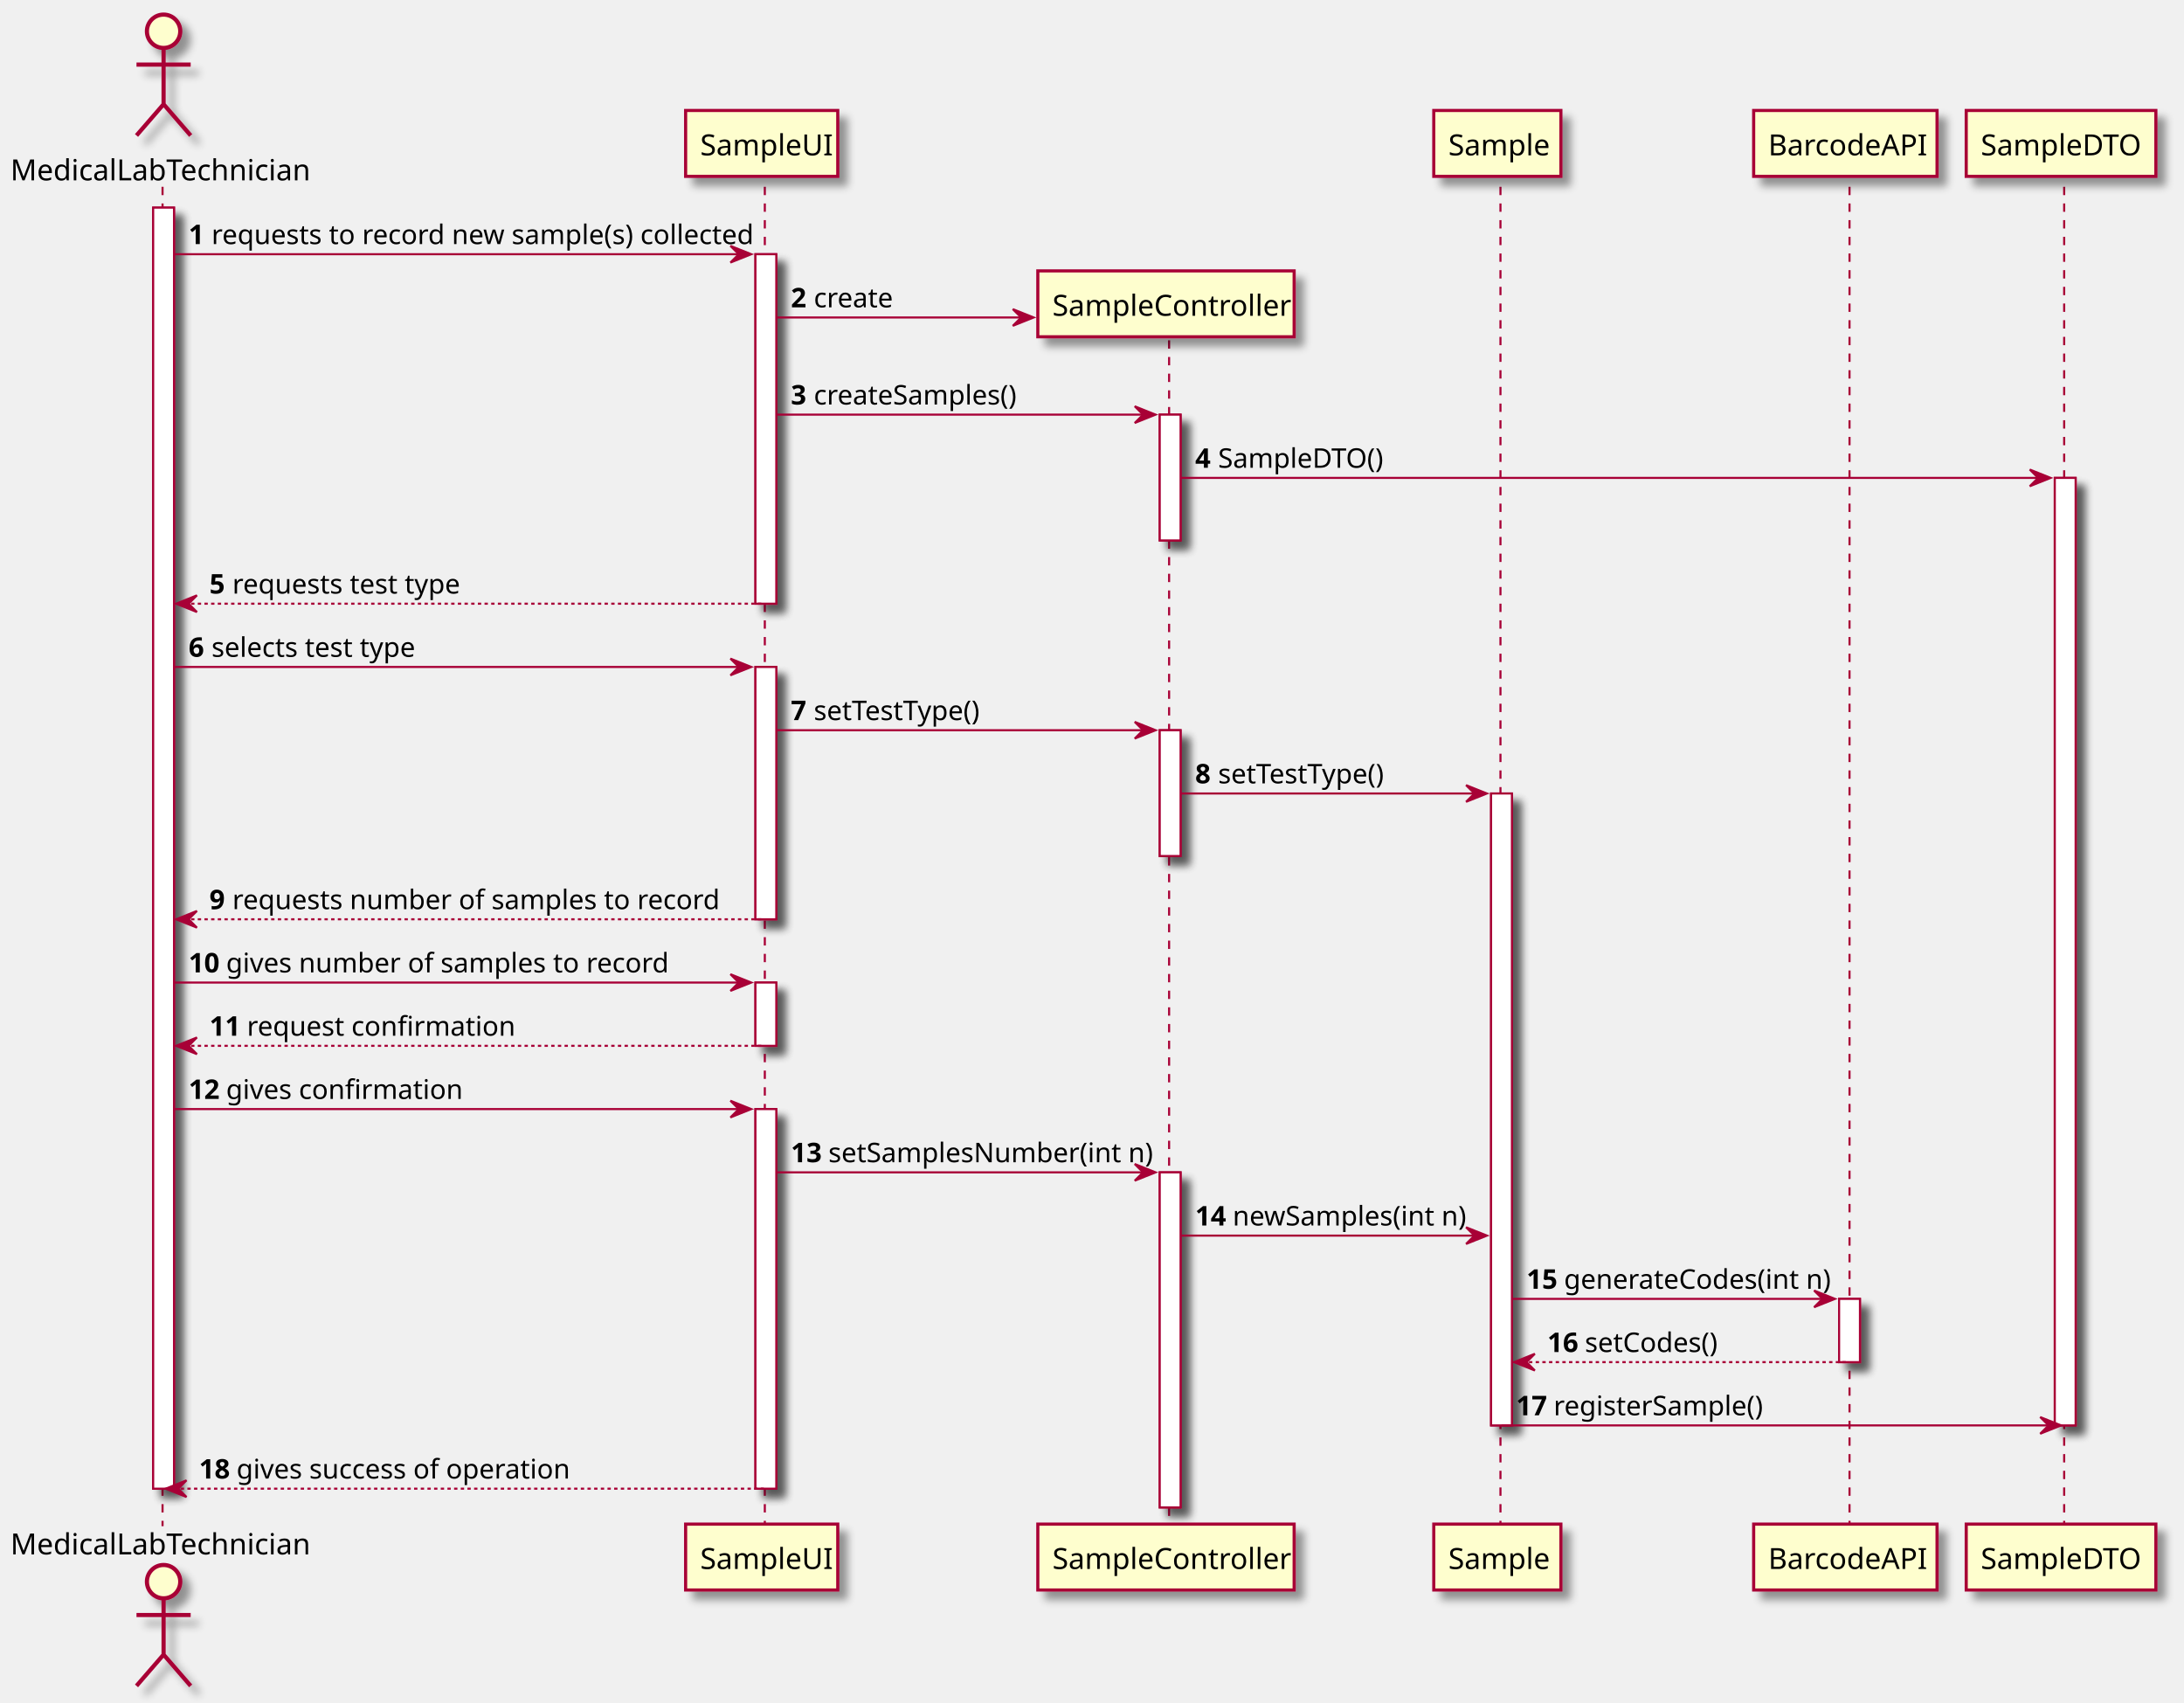
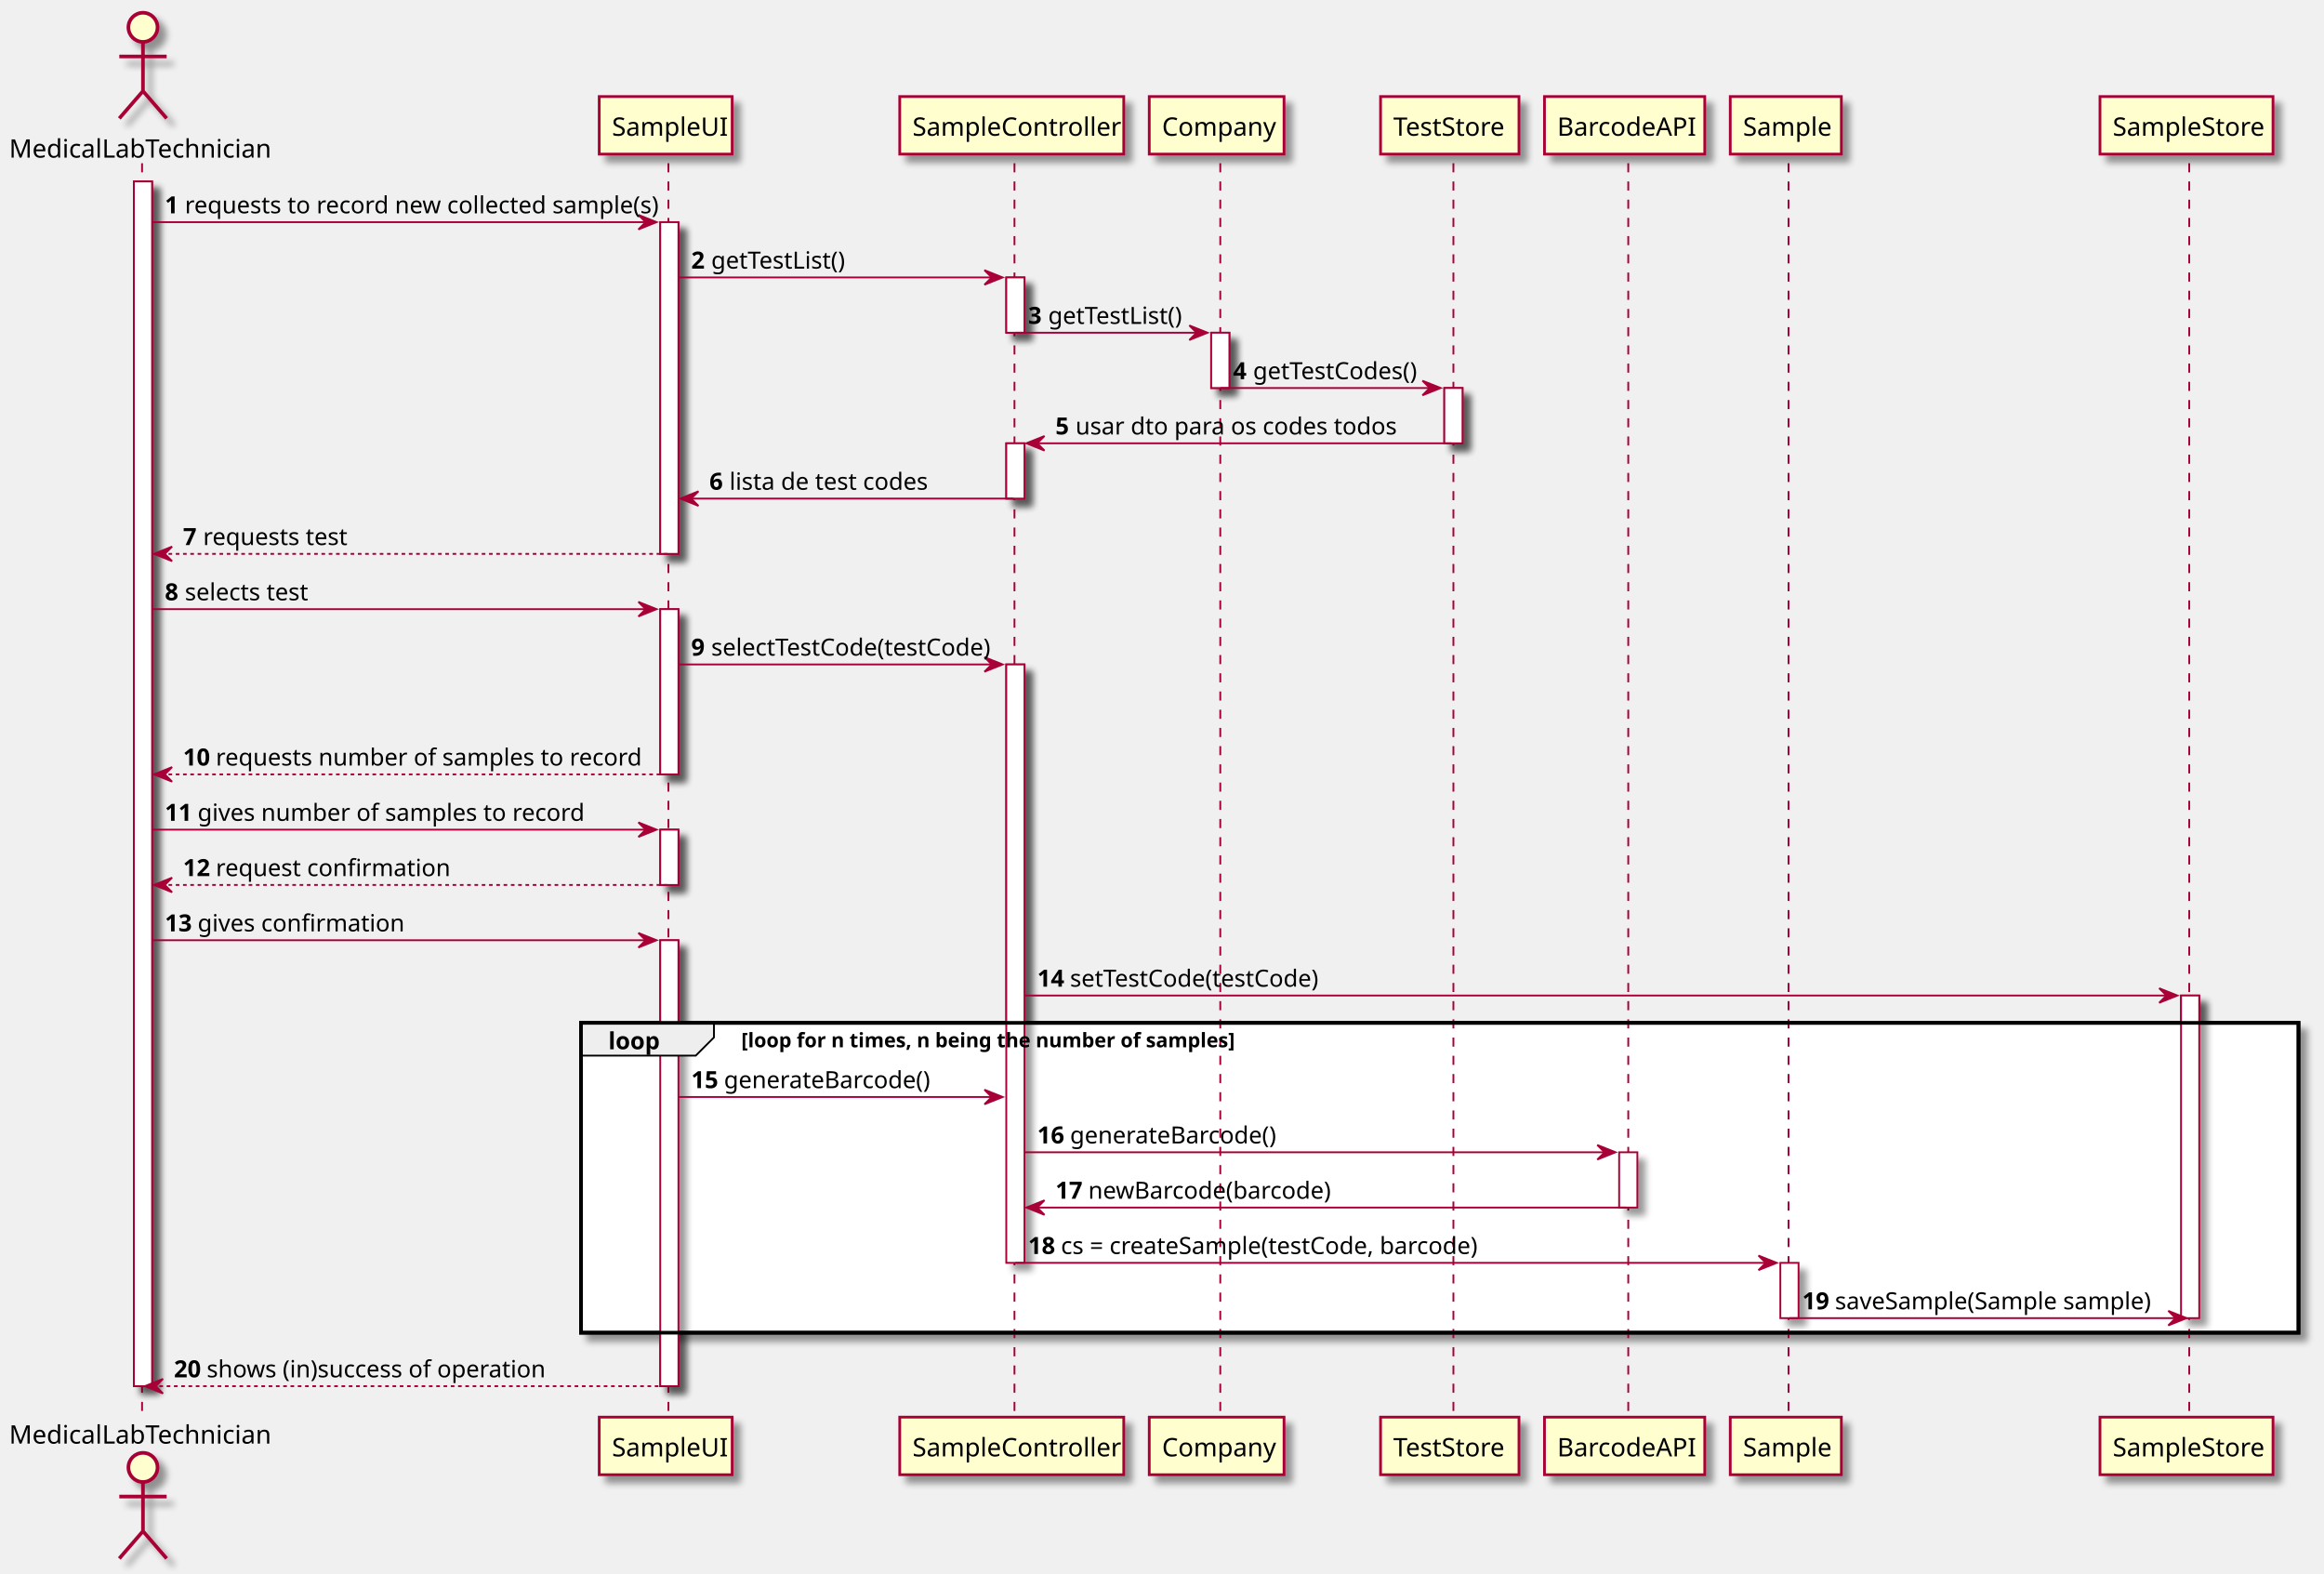
- <svg xmlns="http://www.w3.org/2000/svg" contentScriptType="application/ecmascript" contentStyleType="text/css" height="1021.25px" preserveAspectRatio="none" style="width:1310px;height:1021px;" version="1.1" viewBox="0 0 1310 1021" width="1310px" zoomAndPan="magnify">
+ <svg xmlns="http://www.w3.org/2000/svg" contentScriptType="application/ecmascript" contentStyleType="text/css" height="864px" preserveAspectRatio="none" style="width:1276px;height:864px;" version="1.1" viewBox="0 0 1276 864" width="1276px" zoomAndPan="magnify">
  <defs>
-     <filter height="300%" id="f1pwd1p1tet9v1" width="300%" x="-1" y="-1">
-       <feGaussianBlur result="blurOut" stdDeviation="2.5" />
+     <filter height="300%" id="fnsnmb1s4hesf" width="300%" x="-1" y="-1">
+       <feGaussianBlur result="blurOut" stdDeviation="2.0" />
      <feColorMatrix in="blurOut" result="blurOut2" type="matrix" values="0 0 0 0 0 0 0 0 0 0 0 0 0 0 0 0 0 0 .4 0" />
-       <feOffset dx="5.0" dy="5.0" in="blurOut2" result="blurOut3" />
+       <feOffset dx="4.0" dy="4.0" in="blurOut2" result="blurOut3" />
      <feBlend in="SourceGraphic" in2="blurOut3" mode="normal" />
    </filter>
  </defs>
  <g>
-     <rect fill="#FFFFFF" filter="url(#f1pwd1p1tet9v1)" height="768.232" style="stroke:#A80036;stroke-width:1.25;" width="12.5" x="91.875" y="124.512" />
-     <rect fill="#FFFFFF" filter="url(#f1pwd1p1tet9v1)" height="209.58" style="stroke:#A80036;stroke-width:1.25;" width="12.5" x="453.125" y="152.451" />
-     <rect fill="#FFFFFF" filter="url(#f1pwd1p1tet9v1)" height="151.318" style="stroke:#A80036;stroke-width:1.25;" width="12.5" x="453.125" y="399.971" />
-     <rect fill="#FFFFFF" filter="url(#f1pwd1p1tet9v1)" height="37.94" style="stroke:#A80036;stroke-width:1.25;" width="12.5" x="453.125" y="589.229" />
-     <rect fill="#FFFFFF" filter="url(#f1pwd1p1tet9v1)" height="227.637" style="stroke:#A80036;stroke-width:1.25;" width="12.5" x="453.125" y="665.107" />
-     <rect fill="#FFFFFF" filter="url(#f1pwd1p1tet9v1)" height="75.439" style="stroke:#A80036;stroke-width:1.25;" width="12.5" x="695.625" y="248.652" />
-     <rect fill="#FFFFFF" filter="url(#f1pwd1p1tet9v1)" height="75.439" style="stroke:#A80036;stroke-width:1.25;" width="12.5" x="695.625" y="437.91" />
-     <rect fill="#FFFFFF" filter="url(#f1pwd1p1tet9v1)" height="200.947" style="stroke:#A80036;stroke-width:1.25;" width="12.5" x="695.625" y="703.047" />
-     <rect fill="#FFFFFF" filter="url(#f1pwd1p1tet9v1)" height="378.955" style="stroke:#A80036;stroke-width:1.25;" width="12.5" x="894.375" y="475.85" />
-     <rect fill="#FFFFFF" filter="url(#f1pwd1p1tet9v1)" height="37.94" style="stroke:#A80036;stroke-width:1.25;" width="12.5" x="1103.125" y="778.926" />
-     <rect fill="#FFFFFF" filter="url(#f1pwd1p1tet9v1)" height="568.213" style="stroke:#A80036;stroke-width:1.25;" width="12.5" x="1232.5" y="286.592" />
-     <line style="stroke:#A80036;stroke-width:1.25;stroke-dasharray:5.0,5.0;" x1="97.5" x2="97.5" y1="112.012" y2="915.244" />
-     <line style="stroke:#A80036;stroke-width:1.25;stroke-dasharray:5.0,5.0;" x1="458.75" x2="458.75" y1="112.012" y2="915.244" />
-     <line style="stroke:#A80036;stroke-width:1.25;stroke-dasharray:5.0,5.0;" x1="701.25" x2="701.25" y1="204.082" y2="915.244" />
-     <line style="stroke:#A80036;stroke-width:1.25;stroke-dasharray:5.0,5.0;" x1="900" x2="900" y1="112.012" y2="915.244" />
-     <line style="stroke:#A80036;stroke-width:1.25;stroke-dasharray:5.0,5.0;" x1="1109.375" x2="1109.375" y1="112.012" y2="915.244" />
-     <line style="stroke:#A80036;stroke-width:1.25;stroke-dasharray:5.0,5.0;" x1="1238.125" x2="1238.125" y1="112.012" y2="915.244" />
-     <text fill="#000000" font-family="sans-serif" font-size="17.5" lengthAdjust="spacing" textLength="176.25" x="6.25" y="108.166">MedicalLabTechnician</text>
-     <ellipse cx="98.125" cy="18.75" fill="#FEFECE" filter="url(#f1pwd1p1tet9v1)" rx="10" ry="10" style="stroke:#A80036;stroke-width:2.5;" />
-     <path d="M98.125,28.75 L98.125,62.5 M81.875,38.75 L114.375,38.75 M98.125,62.5 L81.875,81.25 M98.125,62.5 L114.375,81.25 " fill="none" filter="url(#f1pwd1p1tet9v1)" style="stroke:#A80036;stroke-width:2.5;" />
-     <text fill="#000000" font-family="sans-serif" font-size="17.5" lengthAdjust="spacing" textLength="176.25" x="6.25" y="932.161">MedicalLabTechnician</text>
-     <ellipse cx="98.125" cy="948.506" fill="#FEFECE" filter="url(#f1pwd1p1tet9v1)" rx="10" ry="10" style="stroke:#A80036;stroke-width:2.5;" />
-     <path d="M98.125,958.506 L98.125,992.256 M81.875,968.506 L114.375,968.506 M98.125,992.256 L81.875,1011.006 M98.125,992.256 L114.375,1011.006 " fill="none" filter="url(#f1pwd1p1tet9v1)" style="stroke:#A80036;stroke-width:2.5;" />
-     <rect fill="#FEFECE" filter="url(#f1pwd1p1tet9v1)" height="39.512" style="stroke:#A80036;stroke-width:1.875;" width="91.25" x="411.25" y="66.25" />
-     <text fill="#000000" font-family="sans-serif" font-size="17.5" lengthAdjust="spacing" textLength="73.75" x="420" y="93.166">SampleUI</text>
-     <rect fill="#FEFECE" filter="url(#f1pwd1p1tet9v1)" height="39.512" style="stroke:#A80036;stroke-width:1.875;" width="91.25" x="411.25" y="913.994" />
-     <text fill="#000000" font-family="sans-serif" font-size="17.5" lengthAdjust="spacing" textLength="73.75" x="420" y="940.911">SampleUI</text>
-     <rect fill="#FEFECE" filter="url(#f1pwd1p1tet9v1)" height="39.512" style="stroke:#A80036;stroke-width:1.875;" width="153.75" x="622.5" y="913.994" />
-     <text fill="#000000" font-family="sans-serif" font-size="17.5" lengthAdjust="spacing" textLength="136.25" x="631.25" y="940.911">SampleController</text>
-     <rect fill="#FEFECE" filter="url(#f1pwd1p1tet9v1)" height="39.512" style="stroke:#A80036;stroke-width:1.875;" width="76.25" x="860" y="66.25" />
-     <text fill="#000000" font-family="sans-serif" font-size="17.5" lengthAdjust="spacing" textLength="58.75" x="868.75" y="93.166">Sample</text>
-     <rect fill="#FEFECE" filter="url(#f1pwd1p1tet9v1)" height="39.512" style="stroke:#A80036;stroke-width:1.875;" width="76.25" x="860" y="913.994" />
-     <text fill="#000000" font-family="sans-serif" font-size="17.5" lengthAdjust="spacing" textLength="58.75" x="868.75" y="940.911">Sample</text>
-     <rect fill="#FEFECE" filter="url(#f1pwd1p1tet9v1)" height="39.512" style="stroke:#A80036;stroke-width:1.875;" width="110" x="1051.875" y="66.25" />
-     <text fill="#000000" font-family="sans-serif" font-size="17.5" lengthAdjust="spacing" textLength="92.5" x="1060.625" y="93.166">BarcodeAPI</text>
-     <rect fill="#FEFECE" filter="url(#f1pwd1p1tet9v1)" height="39.512" style="stroke:#A80036;stroke-width:1.875;" width="110" x="1051.875" y="913.994" />
-     <text fill="#000000" font-family="sans-serif" font-size="17.5" lengthAdjust="spacing" textLength="92.5" x="1060.625" y="940.911">BarcodeAPI</text>
-     <rect fill="#FEFECE" filter="url(#f1pwd1p1tet9v1)" height="39.512" style="stroke:#A80036;stroke-width:1.875;" width="113.75" x="1179.375" y="66.25" />
-     <text fill="#000000" font-family="sans-serif" font-size="17.5" lengthAdjust="spacing" textLength="96.25" x="1188.125" y="93.166">SampleDTO</text>
-     <rect fill="#FEFECE" filter="url(#f1pwd1p1tet9v1)" height="39.512" style="stroke:#A80036;stroke-width:1.875;" width="113.75" x="1179.375" y="913.994" />
-     <text fill="#000000" font-family="sans-serif" font-size="17.5" lengthAdjust="spacing" textLength="96.25" x="1188.125" y="940.911">SampleDTO</text>
-     <rect fill="#FFFFFF" filter="url(#f1pwd1p1tet9v1)" height="768.232" style="stroke:#A80036;stroke-width:1.25;" width="12.5" x="91.875" y="124.512" />
-     <rect fill="#FFFFFF" filter="url(#f1pwd1p1tet9v1)" height="209.58" style="stroke:#A80036;stroke-width:1.25;" width="12.5" x="453.125" y="152.451" />
-     <rect fill="#FFFFFF" filter="url(#f1pwd1p1tet9v1)" height="151.318" style="stroke:#A80036;stroke-width:1.25;" width="12.5" x="453.125" y="399.971" />
-     <rect fill="#FFFFFF" filter="url(#f1pwd1p1tet9v1)" height="37.94" style="stroke:#A80036;stroke-width:1.25;" width="12.5" x="453.125" y="589.229" />
-     <rect fill="#FFFFFF" filter="url(#f1pwd1p1tet9v1)" height="227.637" style="stroke:#A80036;stroke-width:1.25;" width="12.5" x="453.125" y="665.107" />
-     <rect fill="#FFFFFF" filter="url(#f1pwd1p1tet9v1)" height="75.439" style="stroke:#A80036;stroke-width:1.25;" width="12.5" x="695.625" y="248.652" />
-     <rect fill="#FFFFFF" filter="url(#f1pwd1p1tet9v1)" height="75.439" style="stroke:#A80036;stroke-width:1.25;" width="12.5" x="695.625" y="437.91" />
-     <rect fill="#FFFFFF" filter="url(#f1pwd1p1tet9v1)" height="200.947" style="stroke:#A80036;stroke-width:1.25;" width="12.5" x="695.625" y="703.047" />
-     <rect fill="#FFFFFF" filter="url(#f1pwd1p1tet9v1)" height="378.955" style="stroke:#A80036;stroke-width:1.25;" width="12.5" x="894.375" y="475.85" />
-     <rect fill="#FFFFFF" filter="url(#f1pwd1p1tet9v1)" height="37.94" style="stroke:#A80036;stroke-width:1.25;" width="12.5" x="1103.125" y="778.926" />
-     <rect fill="#FFFFFF" filter="url(#f1pwd1p1tet9v1)" height="568.213" style="stroke:#A80036;stroke-width:1.25;" width="12.5" x="1232.5" y="286.592" />
-     <polygon fill="#A80036" points="438.125,147.451,450.625,152.451,438.125,157.451,443.125,152.451" style="stroke:#A80036;stroke-width:1.25;" />
-     <line style="stroke:#A80036;stroke-width:1.25;" x1="104.375" x2="445.625" y1="152.451" y2="152.451" />
-     <text fill="#000000" font-family="sans-serif" font-size="16.25" font-weight="bold" lengthAdjust="spacing" textLength="8.75" x="113.125" y="146.381">1</text>
-     <text fill="#000000" font-family="sans-serif" font-size="16.25" lengthAdjust="spacing" textLength="311.25" x="126.875" y="146.381">requests to record new sample(s) collected</text>
-     <polygon fill="#A80036" points="607.5,185.391,620,190.391,607.5,195.391,612.5,190.391" style="stroke:#A80036;stroke-width:1.25;" />
-     <line style="stroke:#A80036;stroke-width:1.25;" x1="465.625" x2="615" y1="190.391" y2="190.391" />
-     <text fill="#000000" font-family="sans-serif" font-size="16.25" font-weight="bold" lengthAdjust="spacing" textLength="8.75" x="474.375" y="184.32">2</text>
-     <text fill="#000000" font-family="sans-serif" font-size="16.25" lengthAdjust="spacing" textLength="45" x="488.125" y="184.32">create</text>
-     <rect fill="#FEFECE" filter="url(#f1pwd1p1tet9v1)" height="39.512" style="stroke:#A80036;stroke-width:1.875;" width="153.75" x="622.5" y="162.451" />
-     <text fill="#000000" font-family="sans-serif" font-size="17.5" lengthAdjust="spacing" textLength="136.25" x="631.25" y="189.368">SampleController</text>
-     <polygon fill="#A80036" points="680.625,243.652,693.125,248.652,680.625,253.652,685.625,248.652" style="stroke:#A80036;stroke-width:1.25;" />
-     <line style="stroke:#A80036;stroke-width:1.25;" x1="465.625" x2="688.125" y1="248.652" y2="248.652" />
-     <text fill="#000000" font-family="sans-serif" font-size="16.25" font-weight="bold" lengthAdjust="spacing" textLength="8.75" x="474.375" y="242.582">3</text>
-     <text fill="#000000" font-family="sans-serif" font-size="16.25" lengthAdjust="spacing" textLength="118.75" x="488.125" y="242.582">createSamples()</text>
-     <polygon fill="#A80036" points="1217.5,281.592,1230,286.592,1217.5,291.592,1222.5,286.592" style="stroke:#A80036;stroke-width:1.25;" />
-     <line style="stroke:#A80036;stroke-width:1.25;" x1="708.125" x2="1225" y1="286.592" y2="286.592" />
-     <text fill="#000000" font-family="sans-serif" font-size="16.25" font-weight="bold" lengthAdjust="spacing" textLength="8.75" x="716.875" y="280.521">4</text>
-     <text fill="#000000" font-family="sans-serif" font-size="16.25" lengthAdjust="spacing" textLength="97.5" x="730.625" y="280.521">SampleDTO()</text>
-     <polygon fill="#A80036" points="118.125,357.031,105.625,362.031,118.125,367.031,113.125,362.031" style="stroke:#A80036;stroke-width:1.25;" />
-     <line style="stroke:#A80036;stroke-width:1.25;stroke-dasharray:2.0,2.0;" x1="110.625" x2="458.125" y1="362.031" y2="362.031" />
-     <text fill="#000000" font-family="sans-serif" font-size="16.25" font-weight="bold" lengthAdjust="spacing" textLength="8.75" x="125.625" y="355.961">5</text>
-     <text fill="#000000" font-family="sans-serif" font-size="16.25" lengthAdjust="spacing" textLength="131.25" x="139.375" y="355.961">requests test type</text>
-     <polygon fill="#A80036" points="438.125,394.971,450.625,399.971,438.125,404.971,443.125,399.971" style="stroke:#A80036;stroke-width:1.25;" />
-     <line style="stroke:#A80036;stroke-width:1.25;" x1="104.375" x2="445.625" y1="399.971" y2="399.971" />
-     <text fill="#000000" font-family="sans-serif" font-size="16.25" font-weight="bold" lengthAdjust="spacing" textLength="8.75" x="113.125" y="393.9">6</text>
-     <text fill="#000000" font-family="sans-serif" font-size="16.25" lengthAdjust="spacing" textLength="121.25" x="126.875" y="393.9">selects test type</text>
-     <polygon fill="#A80036" points="680.625,432.91,693.125,437.91,680.625,442.91,685.625,437.91" style="stroke:#A80036;stroke-width:1.25;" />
-     <line style="stroke:#A80036;stroke-width:1.25;" x1="465.625" x2="688.125" y1="437.91" y2="437.91" />
-     <text fill="#000000" font-family="sans-serif" font-size="16.25" font-weight="bold" lengthAdjust="spacing" textLength="8.75" x="474.375" y="431.84">7</text>
-     <text fill="#000000" font-family="sans-serif" font-size="16.25" lengthAdjust="spacing" textLength="98.75" x="488.125" y="431.84">setTestType()</text>
-     <polygon fill="#A80036" points="879.375,470.85,891.875,475.85,879.375,480.85,884.375,475.85" style="stroke:#A80036;stroke-width:1.25;" />
-     <line style="stroke:#A80036;stroke-width:1.25;" x1="708.125" x2="886.875" y1="475.85" y2="475.85" />
-     <text fill="#000000" font-family="sans-serif" font-size="16.25" font-weight="bold" lengthAdjust="spacing" textLength="8.75" x="716.875" y="469.779">8</text>
-     <text fill="#000000" font-family="sans-serif" font-size="16.25" lengthAdjust="spacing" textLength="98.75" x="730.625" y="469.779">setTestType()</text>
-     <polygon fill="#A80036" points="118.125,546.289,105.625,551.289,118.125,556.289,113.125,551.289" style="stroke:#A80036;stroke-width:1.25;" />
-     <line style="stroke:#A80036;stroke-width:1.25;stroke-dasharray:2.0,2.0;" x1="110.625" x2="458.125" y1="551.289" y2="551.289" />
-     <text fill="#000000" font-family="sans-serif" font-size="16.25" font-weight="bold" lengthAdjust="spacing" textLength="8.75" x="125.625" y="545.218">9</text>
-     <text fill="#000000" font-family="sans-serif" font-size="16.25" lengthAdjust="spacing" textLength="273.75" x="139.375" y="545.218">requests number of samples to record</text>
-     <polygon fill="#A80036" points="438.125,584.229,450.625,589.229,438.125,594.229,443.125,589.229" style="stroke:#A80036;stroke-width:1.25;" />
-     <line style="stroke:#A80036;stroke-width:1.25;" x1="104.375" x2="445.625" y1="589.229" y2="589.229" />
-     <text fill="#000000" font-family="sans-serif" font-size="16.25" font-weight="bold" lengthAdjust="spacing" textLength="17.5" x="113.125" y="583.158">10</text>
-     <text fill="#000000" font-family="sans-serif" font-size="16.25" lengthAdjust="spacing" textLength="247.5" x="135.625" y="583.158">gives number of samples to record</text>
-     <polygon fill="#A80036" points="118.125,622.168,105.625,627.168,118.125,632.168,113.125,627.168" style="stroke:#A80036;stroke-width:1.25;" />
-     <line style="stroke:#A80036;stroke-width:1.25;stroke-dasharray:2.0,2.0;" x1="110.625" x2="458.125" y1="627.168" y2="627.168" />
-     <text fill="#000000" font-family="sans-serif" font-size="16.25" font-weight="bold" lengthAdjust="spacing" textLength="17.5" x="125.625" y="621.097">11</text>
-     <text fill="#000000" font-family="sans-serif" font-size="16.25" lengthAdjust="spacing" textLength="146.25" x="148.125" y="621.097">request confirmation</text>
-     <polygon fill="#A80036" points="438.125,660.107,450.625,665.107,438.125,670.107,443.125,665.107" style="stroke:#A80036;stroke-width:1.25;" />
-     <line style="stroke:#A80036;stroke-width:1.25;" x1="104.375" x2="445.625" y1="665.107" y2="665.107" />
-     <text fill="#000000" font-family="sans-serif" font-size="16.25" font-weight="bold" lengthAdjust="spacing" textLength="17.5" x="113.125" y="659.037">12</text>
-     <text fill="#000000" font-family="sans-serif" font-size="16.25" lengthAdjust="spacing" textLength="128.75" x="135.625" y="659.037">gives confirmation</text>
-     <polygon fill="#A80036" points="680.625,698.047,693.125,703.047,680.625,708.047,685.625,703.047" style="stroke:#A80036;stroke-width:1.25;" />
-     <line style="stroke:#A80036;stroke-width:1.25;" x1="465.625" x2="688.125" y1="703.047" y2="703.047" />
-     <text fill="#000000" font-family="sans-serif" font-size="16.25" font-weight="bold" lengthAdjust="spacing" textLength="17.5" x="474.375" y="696.976">13</text>
-     <text fill="#000000" font-family="sans-serif" font-size="16.25" lengthAdjust="spacing" textLength="183.75" x="496.875" y="696.976">setSamplesNumber(int n)</text>
-     <polygon fill="#A80036" points="879.375,735.986,891.875,740.986,879.375,745.986,884.375,740.986" style="stroke:#A80036;stroke-width:1.25;" />
-     <line style="stroke:#A80036;stroke-width:1.25;" x1="708.125" x2="886.875" y1="740.986" y2="740.986" />
-     <text fill="#000000" font-family="sans-serif" font-size="16.25" font-weight="bold" lengthAdjust="spacing" textLength="17.5" x="716.875" y="734.916">14</text>
-     <text fill="#000000" font-family="sans-serif" font-size="16.25" lengthAdjust="spacing" textLength="133.75" x="739.375" y="734.916">newSamples(int n)</text>
-     <polygon fill="#A80036" points="1088.125,773.926,1100.625,778.926,1088.125,783.926,1093.125,778.926" style="stroke:#A80036;stroke-width:1.25;" />
-     <line style="stroke:#A80036;stroke-width:1.25;" x1="906.875" x2="1095.625" y1="778.926" y2="778.926" />
-     <text fill="#000000" font-family="sans-serif" font-size="16.25" font-weight="bold" lengthAdjust="spacing" textLength="17.5" x="915.625" y="772.855">15</text>
-     <text fill="#000000" font-family="sans-serif" font-size="16.25" lengthAdjust="spacing" textLength="150" x="938.125" y="772.855">generateCodes(int n)</text>
-     <polygon fill="#A80036" points="920.625,811.865,908.125,816.865,920.625,821.865,915.625,816.865" style="stroke:#A80036;stroke-width:1.25;" />
-     <line style="stroke:#A80036;stroke-width:1.25;stroke-dasharray:2.0,2.0;" x1="913.125" x2="1108.125" y1="816.865" y2="816.865" />
-     <text fill="#000000" font-family="sans-serif" font-size="16.25" font-weight="bold" lengthAdjust="spacing" textLength="17.5" x="928.125" y="810.795">16</text>
-     <text fill="#000000" font-family="sans-serif" font-size="16.25" lengthAdjust="spacing" textLength="78.75" x="950.625" y="810.795">setCodes()</text>
-     <polygon fill="#A80036" points="1223.75,849.805,1236.25,854.805,1223.75,859.805,1228.75,854.805" style="stroke:#A80036;stroke-width:1.25;" />
-     <line style="stroke:#A80036;stroke-width:1.25;" x1="900.625" x2="1231.25" y1="854.805" y2="854.805" />
-     <text fill="#000000" font-family="sans-serif" font-size="16.25" font-weight="bold" lengthAdjust="spacing" textLength="17.5" x="909.375" y="848.734">17</text>
-     <text fill="#000000" font-family="sans-serif" font-size="16.25" lengthAdjust="spacing" textLength="118.75" x="931.875" y="848.734">registerSample()</text>
-     <polygon fill="#A80036" points="111.875,887.744,99.375,892.744,111.875,897.744,106.875,892.744" style="stroke:#A80036;stroke-width:1.25;" />
-     <line style="stroke:#A80036;stroke-width:1.25;stroke-dasharray:2.0,2.0;" x1="104.375" x2="458.125" y1="892.744" y2="892.744" />
-     <text fill="#000000" font-family="sans-serif" font-size="16.25" font-weight="bold" lengthAdjust="spacing" textLength="17.5" x="119.375" y="886.674">18</text>
-     <text fill="#000000" font-family="sans-serif" font-size="16.25" lengthAdjust="spacing" textLength="191.25" x="141.875" y="886.674">gives success of operation</text>
+     <rect fill="#FFFFFF" filter="url(#fnsnmb1s4hesf)" height="661.383" style="stroke:#A80036;stroke-width:1.0;" width="10" x="73.5" y="99.609" />
+     <rect fill="#FFFFFF" filter="url(#fnsnmb1s4hesf)" height="182.109" style="stroke:#A80036;stroke-width:1.0;" width="10" x="362.5" y="121.961" />
+     <rect fill="#FFFFFF" filter="url(#fnsnmb1s4hesf)" height="90.703" style="stroke:#A80036;stroke-width:1.0;" width="10" x="362.5" y="334.422" />
+     <rect fill="#FFFFFF" filter="url(#fnsnmb1s4hesf)" height="30.352" style="stroke:#A80036;stroke-width:1.0;" width="10" x="362.5" y="455.477" />
+     <rect fill="#FFFFFF" filter="url(#fnsnmb1s4hesf)" height="244.812" style="stroke:#A80036;stroke-width:1.0;" width="10" x="362.5" y="516.18" />
+     <rect fill="#FFFFFF" filter="url(#fnsnmb1s4hesf)" height="30.352" style="stroke:#A80036;stroke-width:1.0;" width="10" x="552.5" y="152.312" />
+     <rect fill="#FFFFFF" filter="url(#fnsnmb1s4hesf)" height="30.352" style="stroke:#A80036;stroke-width:1.0;" width="10" x="552.5" y="243.367" />
+     <rect fill="#FFFFFF" filter="url(#fnsnmb1s4hesf)" height="328.516" style="stroke:#A80036;stroke-width:1.0;" width="10" x="552.5" y="364.773" />
+     <rect fill="#FFFFFF" filter="url(#fnsnmb1s4hesf)" height="30.352" style="stroke:#A80036;stroke-width:1.0;" width="10" x="665" y="182.664" />
+     <rect fill="#FFFFFF" filter="url(#fnsnmb1s4hesf)" height="30.352" style="stroke:#A80036;stroke-width:1.0;" width="10" x="793" y="213.016" />
+     <rect fill="#FFFFFF" filter="url(#fnsnmb1s4hesf)" height="30.352" style="stroke:#A80036;stroke-width:1.0;" width="10" x="889" y="632.586" />
+     <rect fill="#FFFFFF" filter="url(#fnsnmb1s4hesf)" height="30.352" style="stroke:#A80036;stroke-width:1.0;" width="10" x="977.5" y="693.289" />
+     <rect fill="#FFFFFF" filter="url(#fnsnmb1s4hesf)" height="177.109" style="stroke:#A80036;stroke-width:1.0;" width="10" x="1197.5" y="546.531" />
+     <rect fill="#FFFFFF" filter="url(#fnsnmb1s4hesf)" height="170.109" style="stroke:#000000;stroke-width:2.0;" width="943" x="319" y="561.531" />
+     <line style="stroke:#A80036;stroke-width:1.0;stroke-dasharray:5.0,5.0;" x1="78" x2="78" y1="89.609" y2="778.992" />
+     <line style="stroke:#A80036;stroke-width:1.0;stroke-dasharray:5.0,5.0;" x1="367" x2="367" y1="89.609" y2="778.992" />
+     <line style="stroke:#A80036;stroke-width:1.0;stroke-dasharray:5.0,5.0;" x1="557" x2="557" y1="89.609" y2="778.992" />
+     <line style="stroke:#A80036;stroke-width:1.0;stroke-dasharray:5.0,5.0;" x1="670" x2="670" y1="89.609" y2="778.992" />
+     <line style="stroke:#A80036;stroke-width:1.0;stroke-dasharray:5.0,5.0;" x1="798" x2="798" y1="89.609" y2="778.992" />
+     <line style="stroke:#A80036;stroke-width:1.0;stroke-dasharray:5.0,5.0;" x1="894" x2="894" y1="89.609" y2="778.992" />
+     <line style="stroke:#A80036;stroke-width:1.0;stroke-dasharray:5.0,5.0;" x1="982" x2="982" y1="89.609" y2="778.992" />
+     <line style="stroke:#A80036;stroke-width:1.0;stroke-dasharray:5.0,5.0;" x1="1202" x2="1202" y1="89.609" y2="778.992" />
+     <text fill="#000000" font-family="sans-serif" font-size="14" lengthAdjust="spacing" textLength="141" x="5" y="86.533">MedicalLabTechnician</text>
+     <ellipse cx="78.5" cy="15" fill="#FEFECE" filter="url(#fnsnmb1s4hesf)" rx="8" ry="8" style="stroke:#A80036;stroke-width:2.0;" />
+     <path d="M78.5,23 L78.5,50 M65.5,31 L91.5,31 M78.5,50 L65.5,65 M78.5,50 L91.5,65 " fill="none" filter="url(#fnsnmb1s4hesf)" style="stroke:#A80036;stroke-width:2.0;" />
+     <text fill="#000000" font-family="sans-serif" font-size="14" lengthAdjust="spacing" textLength="141" x="5" y="792.525">MedicalLabTechnician</text>
+     <ellipse cx="78.5" cy="805.602" fill="#FEFECE" filter="url(#fnsnmb1s4hesf)" rx="8" ry="8" style="stroke:#A80036;stroke-width:2.0;" />
+     <path d="M78.5,813.602 L78.5,840.602 M65.5,821.602 L91.5,821.602 M78.5,840.602 L65.5,855.602 M78.5,840.602 L91.5,855.602 " fill="none" filter="url(#fnsnmb1s4hesf)" style="stroke:#A80036;stroke-width:2.0;" />
+     <rect fill="#FEFECE" filter="url(#fnsnmb1s4hesf)" height="31.609" style="stroke:#A80036;stroke-width:1.5;" width="73" x="329" y="53" />
+     <text fill="#000000" font-family="sans-serif" font-size="14" lengthAdjust="spacing" textLength="59" x="336" y="74.533">SampleUI</text>
+     <rect fill="#FEFECE" filter="url(#fnsnmb1s4hesf)" height="31.609" style="stroke:#A80036;stroke-width:1.5;" width="73" x="329" y="777.992" />
+     <text fill="#000000" font-family="sans-serif" font-size="14" lengthAdjust="spacing" textLength="59" x="336" y="799.525">SampleUI</text>
+     <rect fill="#FEFECE" filter="url(#fnsnmb1s4hesf)" height="31.609" style="stroke:#A80036;stroke-width:1.5;" width="123" x="494" y="53" />
+     <text fill="#000000" font-family="sans-serif" font-size="14" lengthAdjust="spacing" textLength="109" x="501" y="74.533">SampleController</text>
+     <rect fill="#FEFECE" filter="url(#fnsnmb1s4hesf)" height="31.609" style="stroke:#A80036;stroke-width:1.5;" width="123" x="494" y="777.992" />
+     <text fill="#000000" font-family="sans-serif" font-size="14" lengthAdjust="spacing" textLength="109" x="501" y="799.525">SampleController</text>
+     <rect fill="#FEFECE" filter="url(#fnsnmb1s4hesf)" height="31.609" style="stroke:#A80036;stroke-width:1.5;" width="74" x="631" y="53" />
+     <text fill="#000000" font-family="sans-serif" font-size="14" lengthAdjust="spacing" textLength="60" x="638" y="74.533">Company</text>
+     <rect fill="#FEFECE" filter="url(#fnsnmb1s4hesf)" height="31.609" style="stroke:#A80036;stroke-width:1.5;" width="74" x="631" y="777.992" />
+     <text fill="#000000" font-family="sans-serif" font-size="14" lengthAdjust="spacing" textLength="60" x="638" y="799.525">Company</text>
+     <rect fill="#FEFECE" filter="url(#fnsnmb1s4hesf)" height="31.609" style="stroke:#A80036;stroke-width:1.5;" width="76" x="758" y="53" />
+     <text fill="#000000" font-family="sans-serif" font-size="14" lengthAdjust="spacing" textLength="62" x="765" y="74.533">TestStore</text>
+     <rect fill="#FEFECE" filter="url(#fnsnmb1s4hesf)" height="31.609" style="stroke:#A80036;stroke-width:1.5;" width="76" x="758" y="777.992" />
+     <text fill="#000000" font-family="sans-serif" font-size="14" lengthAdjust="spacing" textLength="62" x="765" y="799.525">TestStore</text>
+     <rect fill="#FEFECE" filter="url(#fnsnmb1s4hesf)" height="31.609" style="stroke:#A80036;stroke-width:1.5;" width="88" x="848" y="53" />
+     <text fill="#000000" font-family="sans-serif" font-size="14" lengthAdjust="spacing" textLength="74" x="855" y="74.533">BarcodeAPI</text>
+     <rect fill="#FEFECE" filter="url(#fnsnmb1s4hesf)" height="31.609" style="stroke:#A80036;stroke-width:1.5;" width="88" x="848" y="777.992" />
+     <text fill="#000000" font-family="sans-serif" font-size="14" lengthAdjust="spacing" textLength="74" x="855" y="799.525">BarcodeAPI</text>
+     <rect fill="#FEFECE" filter="url(#fnsnmb1s4hesf)" height="31.609" style="stroke:#A80036;stroke-width:1.5;" width="61" x="950" y="53" />
+     <text fill="#000000" font-family="sans-serif" font-size="14" lengthAdjust="spacing" textLength="47" x="957" y="74.533">Sample</text>
+     <rect fill="#FEFECE" filter="url(#fnsnmb1s4hesf)" height="31.609" style="stroke:#A80036;stroke-width:1.5;" width="61" x="950" y="777.992" />
+     <text fill="#000000" font-family="sans-serif" font-size="14" lengthAdjust="spacing" textLength="47" x="957" y="799.525">Sample</text>
+     <rect fill="#FEFECE" filter="url(#fnsnmb1s4hesf)" height="31.609" style="stroke:#A80036;stroke-width:1.5;" width="95" x="1153" y="53" />
+     <text fill="#000000" font-family="sans-serif" font-size="14" lengthAdjust="spacing" textLength="81" x="1160" y="74.533">SampleStore</text>
+     <rect fill="#FEFECE" filter="url(#fnsnmb1s4hesf)" height="31.609" style="stroke:#A80036;stroke-width:1.5;" width="95" x="1153" y="777.992" />
+     <text fill="#000000" font-family="sans-serif" font-size="14" lengthAdjust="spacing" textLength="81" x="1160" y="799.525">SampleStore</text>
+     <rect fill="#FFFFFF" filter="url(#fnsnmb1s4hesf)" height="661.383" style="stroke:#A80036;stroke-width:1.0;" width="10" x="73.5" y="99.609" />
+     <rect fill="#FFFFFF" filter="url(#fnsnmb1s4hesf)" height="182.109" style="stroke:#A80036;stroke-width:1.0;" width="10" x="362.5" y="121.961" />
+     <rect fill="#FFFFFF" filter="url(#fnsnmb1s4hesf)" height="90.703" style="stroke:#A80036;stroke-width:1.0;" width="10" x="362.5" y="334.422" />
+     <rect fill="#FFFFFF" filter="url(#fnsnmb1s4hesf)" height="30.352" style="stroke:#A80036;stroke-width:1.0;" width="10" x="362.5" y="455.477" />
+     <rect fill="#FFFFFF" filter="url(#fnsnmb1s4hesf)" height="244.812" style="stroke:#A80036;stroke-width:1.0;" width="10" x="362.5" y="516.18" />
+     <rect fill="#FFFFFF" filter="url(#fnsnmb1s4hesf)" height="30.352" style="stroke:#A80036;stroke-width:1.0;" width="10" x="552.5" y="152.312" />
+     <rect fill="#FFFFFF" filter="url(#fnsnmb1s4hesf)" height="30.352" style="stroke:#A80036;stroke-width:1.0;" width="10" x="552.5" y="243.367" />
+     <rect fill="#FFFFFF" filter="url(#fnsnmb1s4hesf)" height="328.516" style="stroke:#A80036;stroke-width:1.0;" width="10" x="552.5" y="364.773" />
+     <rect fill="#FFFFFF" filter="url(#fnsnmb1s4hesf)" height="30.352" style="stroke:#A80036;stroke-width:1.0;" width="10" x="665" y="182.664" />
+     <rect fill="#FFFFFF" filter="url(#fnsnmb1s4hesf)" height="30.352" style="stroke:#A80036;stroke-width:1.0;" width="10" x="793" y="213.016" />
+     <rect fill="#FFFFFF" filter="url(#fnsnmb1s4hesf)" height="30.352" style="stroke:#A80036;stroke-width:1.0;" width="10" x="889" y="632.586" />
+     <rect fill="#FFFFFF" filter="url(#fnsnmb1s4hesf)" height="30.352" style="stroke:#A80036;stroke-width:1.0;" width="10" x="977.5" y="693.289" />
+     <rect fill="#FFFFFF" filter="url(#fnsnmb1s4hesf)" height="177.109" style="stroke:#A80036;stroke-width:1.0;" width="10" x="1197.5" y="546.531" />
+     <polygon fill="#A80036" points="350.5,117.961,360.5,121.961,350.5,125.961,354.5,121.961" style="stroke:#A80036;stroke-width:1.0;" />
+     <line style="stroke:#A80036;stroke-width:1.0;" x1="83.5" x2="356.5" y1="121.961" y2="121.961" />
+     <text fill="#000000" font-family="sans-serif" font-size="13" font-weight="bold" lengthAdjust="spacing" textLength="7" x="90.5" y="117.105">1</text>
+     <text fill="#000000" font-family="sans-serif" font-size="13" lengthAdjust="spacing" textLength="249" x="101.5" y="117.105">requests to record new collected sample(s)</text>
+     <polygon fill="#A80036" points="540.5,148.312,550.5,152.312,540.5,156.312,544.5,152.312" style="stroke:#A80036;stroke-width:1.0;" />
+     <line style="stroke:#A80036;stroke-width:1.0;" x1="372.5" x2="546.5" y1="152.312" y2="152.312" />
+     <text fill="#000000" font-family="sans-serif" font-size="13" font-weight="bold" lengthAdjust="spacing" textLength="7" x="379.5" y="147.456">2</text>
+     <text fill="#000000" font-family="sans-serif" font-size="13" lengthAdjust="spacing" textLength="72" x="390.5" y="147.456">getTestList()</text>
+     <polygon fill="#A80036" points="653,178.664,663,182.664,653,186.664,657,182.664" style="stroke:#A80036;stroke-width:1.0;" />
+     <line style="stroke:#A80036;stroke-width:1.0;" x1="557.5" x2="659" y1="182.664" y2="182.664" />
+     <text fill="#000000" font-family="sans-serif" font-size="13" font-weight="bold" lengthAdjust="spacing" textLength="7" x="564.5" y="177.808">3</text>
+     <text fill="#000000" font-family="sans-serif" font-size="13" lengthAdjust="spacing" textLength="72" x="575.5" y="177.808">getTestList()</text>
+     <polygon fill="#A80036" points="781,209.016,791,213.016,781,217.016,785,213.016" style="stroke:#A80036;stroke-width:1.0;" />
+     <line style="stroke:#A80036;stroke-width:1.0;" x1="670" x2="787" y1="213.016" y2="213.016" />
+     <text fill="#000000" font-family="sans-serif" font-size="13" font-weight="bold" lengthAdjust="spacing" textLength="7" x="677" y="208.159">4</text>
+     <text fill="#000000" font-family="sans-serif" font-size="13" lengthAdjust="spacing" textLength="88" x="688" y="208.159">getTestCodes()</text>
+     <polygon fill="#A80036" points="573.5,239.367,563.5,243.367,573.5,247.367,569.5,243.367" style="stroke:#A80036;stroke-width:1.0;" />
+     <line style="stroke:#A80036;stroke-width:1.0;" x1="567.5" x2="797" y1="243.367" y2="243.367" />
+     <text fill="#000000" font-family="sans-serif" font-size="13" font-weight="bold" lengthAdjust="spacing" textLength="7" x="579.5" y="238.511">5</text>
+     <text fill="#000000" font-family="sans-serif" font-size="13" lengthAdjust="spacing" textLength="169" x="590.5" y="238.511">usar dto para os codes todos</text>
+     <polygon fill="#A80036" points="383.5,269.719,373.5,273.719,383.5,277.719,379.5,273.719" style="stroke:#A80036;stroke-width:1.0;" />
+     <line style="stroke:#A80036;stroke-width:1.0;" x1="377.5" x2="556.5" y1="273.719" y2="273.719" />
+     <text fill="#000000" font-family="sans-serif" font-size="13" font-weight="bold" lengthAdjust="spacing" textLength="7" x="389.5" y="268.862">6</text>
+     <text fill="#000000" font-family="sans-serif" font-size="13" lengthAdjust="spacing" textLength="107" x="400.5" y="268.862">lista de test codes</text>
+     <polygon fill="#A80036" points="94.5,300.07,84.5,304.07,94.5,308.07,90.5,304.07" style="stroke:#A80036;stroke-width:1.0;" />
+     <line style="stroke:#A80036;stroke-width:1.0;stroke-dasharray:2.0,2.0;" x1="88.5" x2="366.5" y1="304.07" y2="304.07" />
+     <text fill="#000000" font-family="sans-serif" font-size="13" font-weight="bold" lengthAdjust="spacing" textLength="7" x="100.5" y="299.214">7</text>
+     <text fill="#000000" font-family="sans-serif" font-size="13" lengthAdjust="spacing" textLength="76" x="111.5" y="299.214">requests test</text>
+     <polygon fill="#A80036" points="350.5,330.422,360.5,334.422,350.5,338.422,354.5,334.422" style="stroke:#A80036;stroke-width:1.0;" />
+     <line style="stroke:#A80036;stroke-width:1.0;" x1="83.5" x2="356.5" y1="334.422" y2="334.422" />
+     <text fill="#000000" font-family="sans-serif" font-size="13" font-weight="bold" lengthAdjust="spacing" textLength="7" x="90.5" y="329.565">8</text>
+     <text fill="#000000" font-family="sans-serif" font-size="13" lengthAdjust="spacing" textLength="68" x="101.5" y="329.565">selects test</text>
+     <polygon fill="#A80036" points="540.5,360.773,550.5,364.773,540.5,368.773,544.5,364.773" style="stroke:#A80036;stroke-width:1.0;" />
+     <line style="stroke:#A80036;stroke-width:1.0;" x1="372.5" x2="546.5" y1="364.773" y2="364.773" />
+     <text fill="#000000" font-family="sans-serif" font-size="13" font-weight="bold" lengthAdjust="spacing" textLength="7" x="379.5" y="359.917">9</text>
+     <text fill="#000000" font-family="sans-serif" font-size="13" lengthAdjust="spacing" textLength="150" x="390.5" y="359.917">selectTestCode(testCode)</text>
+     <polygon fill="#A80036" points="94.5,421.125,84.5,425.125,94.5,429.125,90.5,425.125" style="stroke:#A80036;stroke-width:1.0;" />
+     <line style="stroke:#A80036;stroke-width:1.0;stroke-dasharray:2.0,2.0;" x1="88.5" x2="366.5" y1="425.125" y2="425.125" />
+     <text fill="#000000" font-family="sans-serif" font-size="13" font-weight="bold" lengthAdjust="spacing" textLength="14" x="100.5" y="420.269">10</text>
+     <text fill="#000000" font-family="sans-serif" font-size="13" lengthAdjust="spacing" textLength="219" x="118.5" y="420.269">requests number of samples to record</text>
+     <polygon fill="#A80036" points="350.5,451.477,360.5,455.477,350.5,459.477,354.5,455.477" style="stroke:#A80036;stroke-width:1.0;" />
+     <line style="stroke:#A80036;stroke-width:1.0;" x1="83.5" x2="356.5" y1="455.477" y2="455.477" />
+     <text fill="#000000" font-family="sans-serif" font-size="13" font-weight="bold" lengthAdjust="spacing" textLength="14" x="90.5" y="450.62">11</text>
+     <text fill="#000000" font-family="sans-serif" font-size="13" lengthAdjust="spacing" textLength="198" x="108.5" y="450.62">gives number of samples to record</text>
+     <polygon fill="#A80036" points="94.5,481.828,84.5,485.828,94.5,489.828,90.5,485.828" style="stroke:#A80036;stroke-width:1.0;" />
+     <line style="stroke:#A80036;stroke-width:1.0;stroke-dasharray:2.0,2.0;" x1="88.5" x2="366.5" y1="485.828" y2="485.828" />
+     <text fill="#000000" font-family="sans-serif" font-size="13" font-weight="bold" lengthAdjust="spacing" textLength="14" x="100.5" y="480.972">12</text>
+     <text fill="#000000" font-family="sans-serif" font-size="13" lengthAdjust="spacing" textLength="117" x="118.5" y="480.972">request confirmation</text>
+     <polygon fill="#A80036" points="350.5,512.18,360.5,516.18,350.5,520.18,354.5,516.18" style="stroke:#A80036;stroke-width:1.0;" />
+     <line style="stroke:#A80036;stroke-width:1.0;" x1="83.5" x2="356.5" y1="516.18" y2="516.18" />
+     <text fill="#000000" font-family="sans-serif" font-size="13" font-weight="bold" lengthAdjust="spacing" textLength="14" x="90.5" y="511.323">13</text>
+     <text fill="#000000" font-family="sans-serif" font-size="13" lengthAdjust="spacing" textLength="103" x="108.5" y="511.323">gives confirmation</text>
+     <polygon fill="#A80036" points="1185.5,542.531,1195.5,546.531,1185.5,550.531,1189.5,546.531" style="stroke:#A80036;stroke-width:1.0;" />
+     <line style="stroke:#A80036;stroke-width:1.0;" x1="562.5" x2="1191.5" y1="546.531" y2="546.531" />
+     <text fill="#000000" font-family="sans-serif" font-size="13" font-weight="bold" lengthAdjust="spacing" textLength="14" x="569.5" y="541.675">14</text>
+     <text fill="#000000" font-family="sans-serif" font-size="13" lengthAdjust="spacing" textLength="133" x="587.5" y="541.675">setTestCode(testCode)</text>
+     <path d="M319,561.531 L392,561.531 L392,569.531 L382,579.531 L319,579.531 L319,561.531 " fill="#EEEEEE" style="stroke:#000000;stroke-width:1.0;" />
+     <rect fill="none" height="170.109" style="stroke:#000000;stroke-width:2.0;" width="943" x="319" y="561.531" />
+     <text fill="#000000" font-family="sans-serif" font-size="13" font-weight="bold" lengthAdjust="spacing" textLength="28" x="334" y="576.026">loop</text>
+     <text fill="#000000" font-family="sans-serif" font-size="11" font-weight="bold" lengthAdjust="spacing" textLength="276" x="407" y="574.95">[loop for n times, n being the number of samples]</text>
+     <polygon fill="#A80036" points="540.5,598.234,550.5,602.234,540.5,606.234,544.5,602.234" style="stroke:#A80036;stroke-width:1.0;" />
+     <line style="stroke:#A80036;stroke-width:1.0;" x1="372.5" x2="546.5" y1="602.234" y2="602.234" />
+     <text fill="#000000" font-family="sans-serif" font-size="13" font-weight="bold" lengthAdjust="spacing" textLength="14" x="379.5" y="597.378">15</text>
+     <text fill="#000000" font-family="sans-serif" font-size="13" lengthAdjust="spacing" textLength="106" x="397.5" y="597.378">generateBarcode()</text>
+     <polygon fill="#A80036" points="877,628.586,887,632.586,877,636.586,881,632.586" style="stroke:#A80036;stroke-width:1.0;" />
+     <line style="stroke:#A80036;stroke-width:1.0;" x1="562.5" x2="883" y1="632.586" y2="632.586" />
+     <text fill="#000000" font-family="sans-serif" font-size="13" font-weight="bold" lengthAdjust="spacing" textLength="14" x="569.5" y="627.73">16</text>
+     <text fill="#000000" font-family="sans-serif" font-size="13" lengthAdjust="spacing" textLength="106" x="587.5" y="627.73">generateBarcode()</text>
+     <polygon fill="#A80036" points="573.5,658.938,563.5,662.938,573.5,666.938,569.5,662.938" style="stroke:#A80036;stroke-width:1.0;" />
+     <line style="stroke:#A80036;stroke-width:1.0;" x1="567.5" x2="893" y1="662.938" y2="662.938" />
+     <text fill="#000000" font-family="sans-serif" font-size="13" font-weight="bold" lengthAdjust="spacing" textLength="14" x="579.5" y="658.081">17</text>
+     <text fill="#000000" font-family="sans-serif" font-size="13" lengthAdjust="spacing" textLength="125" x="597.5" y="658.081">newBarcode(barcode)</text>
+     <polygon fill="#A80036" points="965.5,689.289,975.5,693.289,965.5,697.289,969.5,693.289" style="stroke:#A80036;stroke-width:1.0;" />
+     <line style="stroke:#A80036;stroke-width:1.0;" x1="557.5" x2="971.5" y1="693.289" y2="693.289" />
+     <text fill="#000000" font-family="sans-serif" font-size="13" font-weight="bold" lengthAdjust="spacing" textLength="14" x="564.5" y="688.433">18</text>
+     <text fill="#000000" font-family="sans-serif" font-size="13" lengthAdjust="spacing" textLength="224" x="582.5" y="688.433">cs = createSample(testCode, barcode)</text>
+     <polygon fill="#A80036" points="1190.5,719.641,1200.5,723.641,1190.5,727.641,1194.5,723.641" style="stroke:#A80036;stroke-width:1.0;" />
+     <line style="stroke:#A80036;stroke-width:1.0;" x1="982.5" x2="1196.5" y1="723.641" y2="723.641" />
+     <text fill="#000000" font-family="sans-serif" font-size="13" font-weight="bold" lengthAdjust="spacing" textLength="14" x="989.5" y="718.784">19</text>
+     <text fill="#000000" font-family="sans-serif" font-size="13" lengthAdjust="spacing" textLength="168" x="1007.5" y="718.784">saveSample(Sample sample)</text>
+     <polygon fill="#A80036" points="89.5,756.992,79.5,760.992,89.5,764.992,85.5,760.992" style="stroke:#A80036;stroke-width:1.0;" />
+     <line style="stroke:#A80036;stroke-width:1.0;stroke-dasharray:2.0,2.0;" x1="83.5" x2="366.5" y1="760.992" y2="760.992" />
+     <text fill="#000000" font-family="sans-serif" font-size="13" font-weight="bold" lengthAdjust="spacing" textLength="14" x="95.5" y="756.136">20</text>
+     <text fill="#000000" font-family="sans-serif" font-size="13" lengthAdjust="spacing" textLength="179" x="113.5" y="756.136">shows (in)success of operation</text>
  </g>
</svg>
